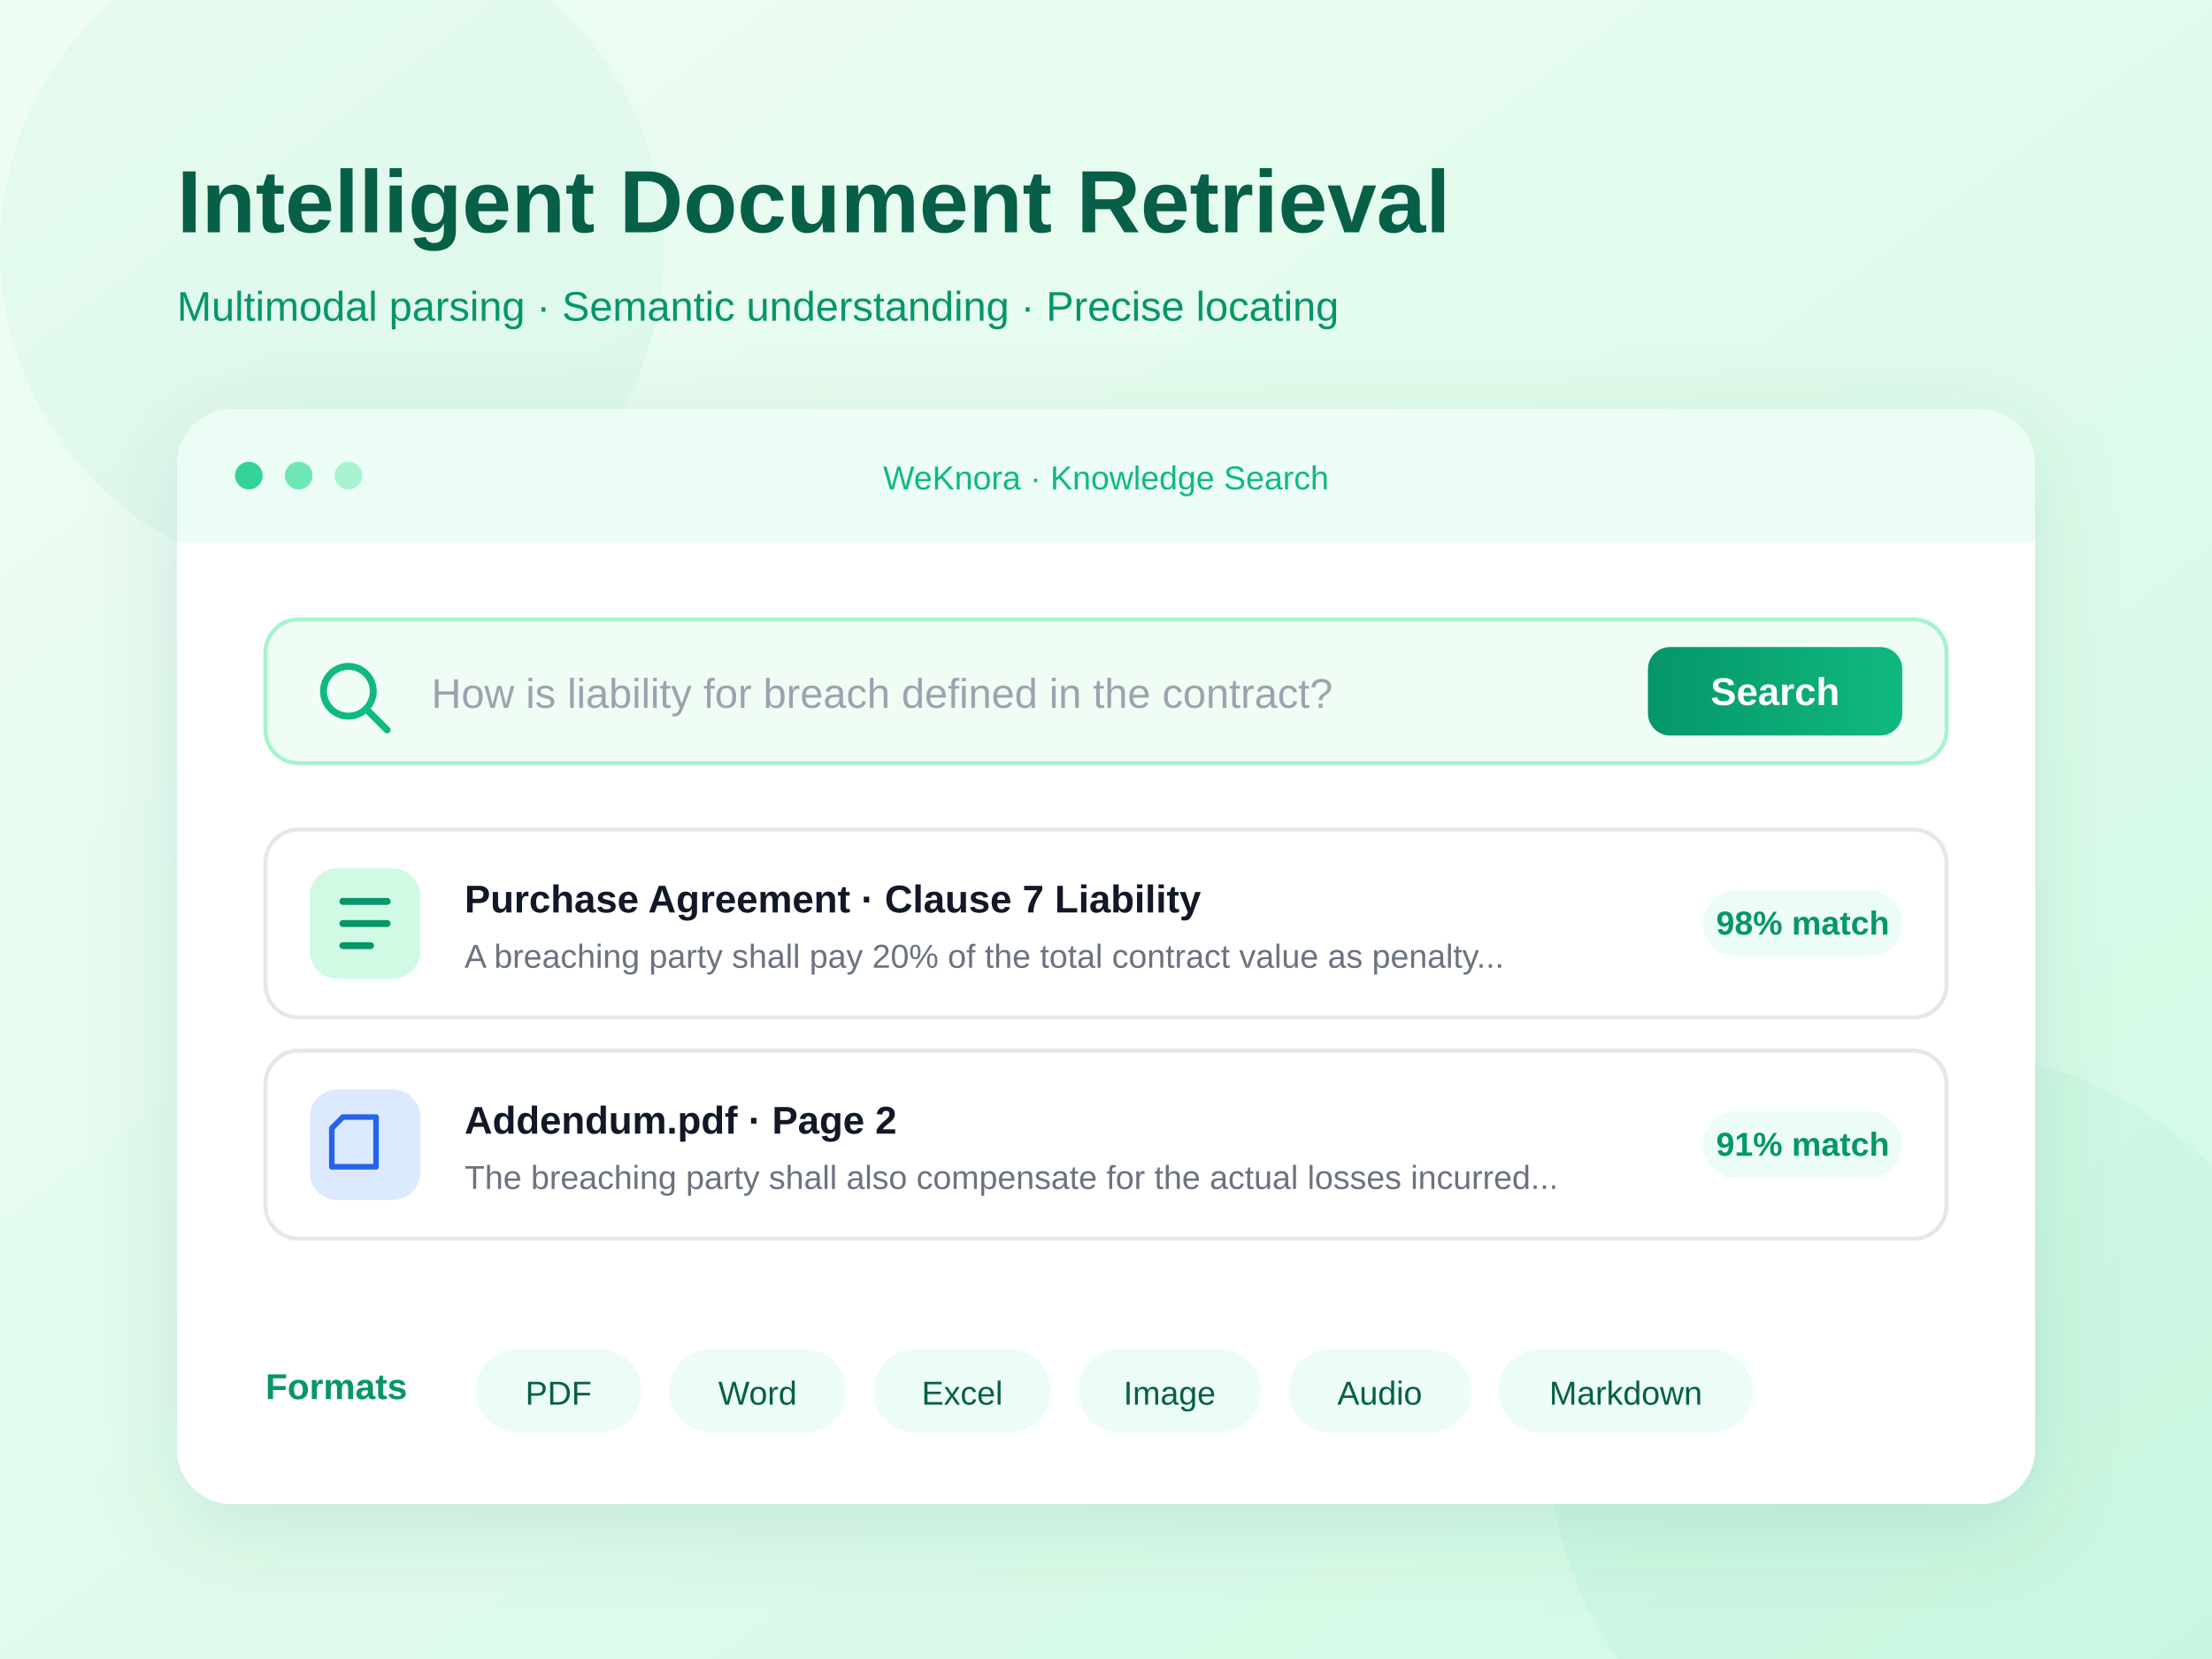
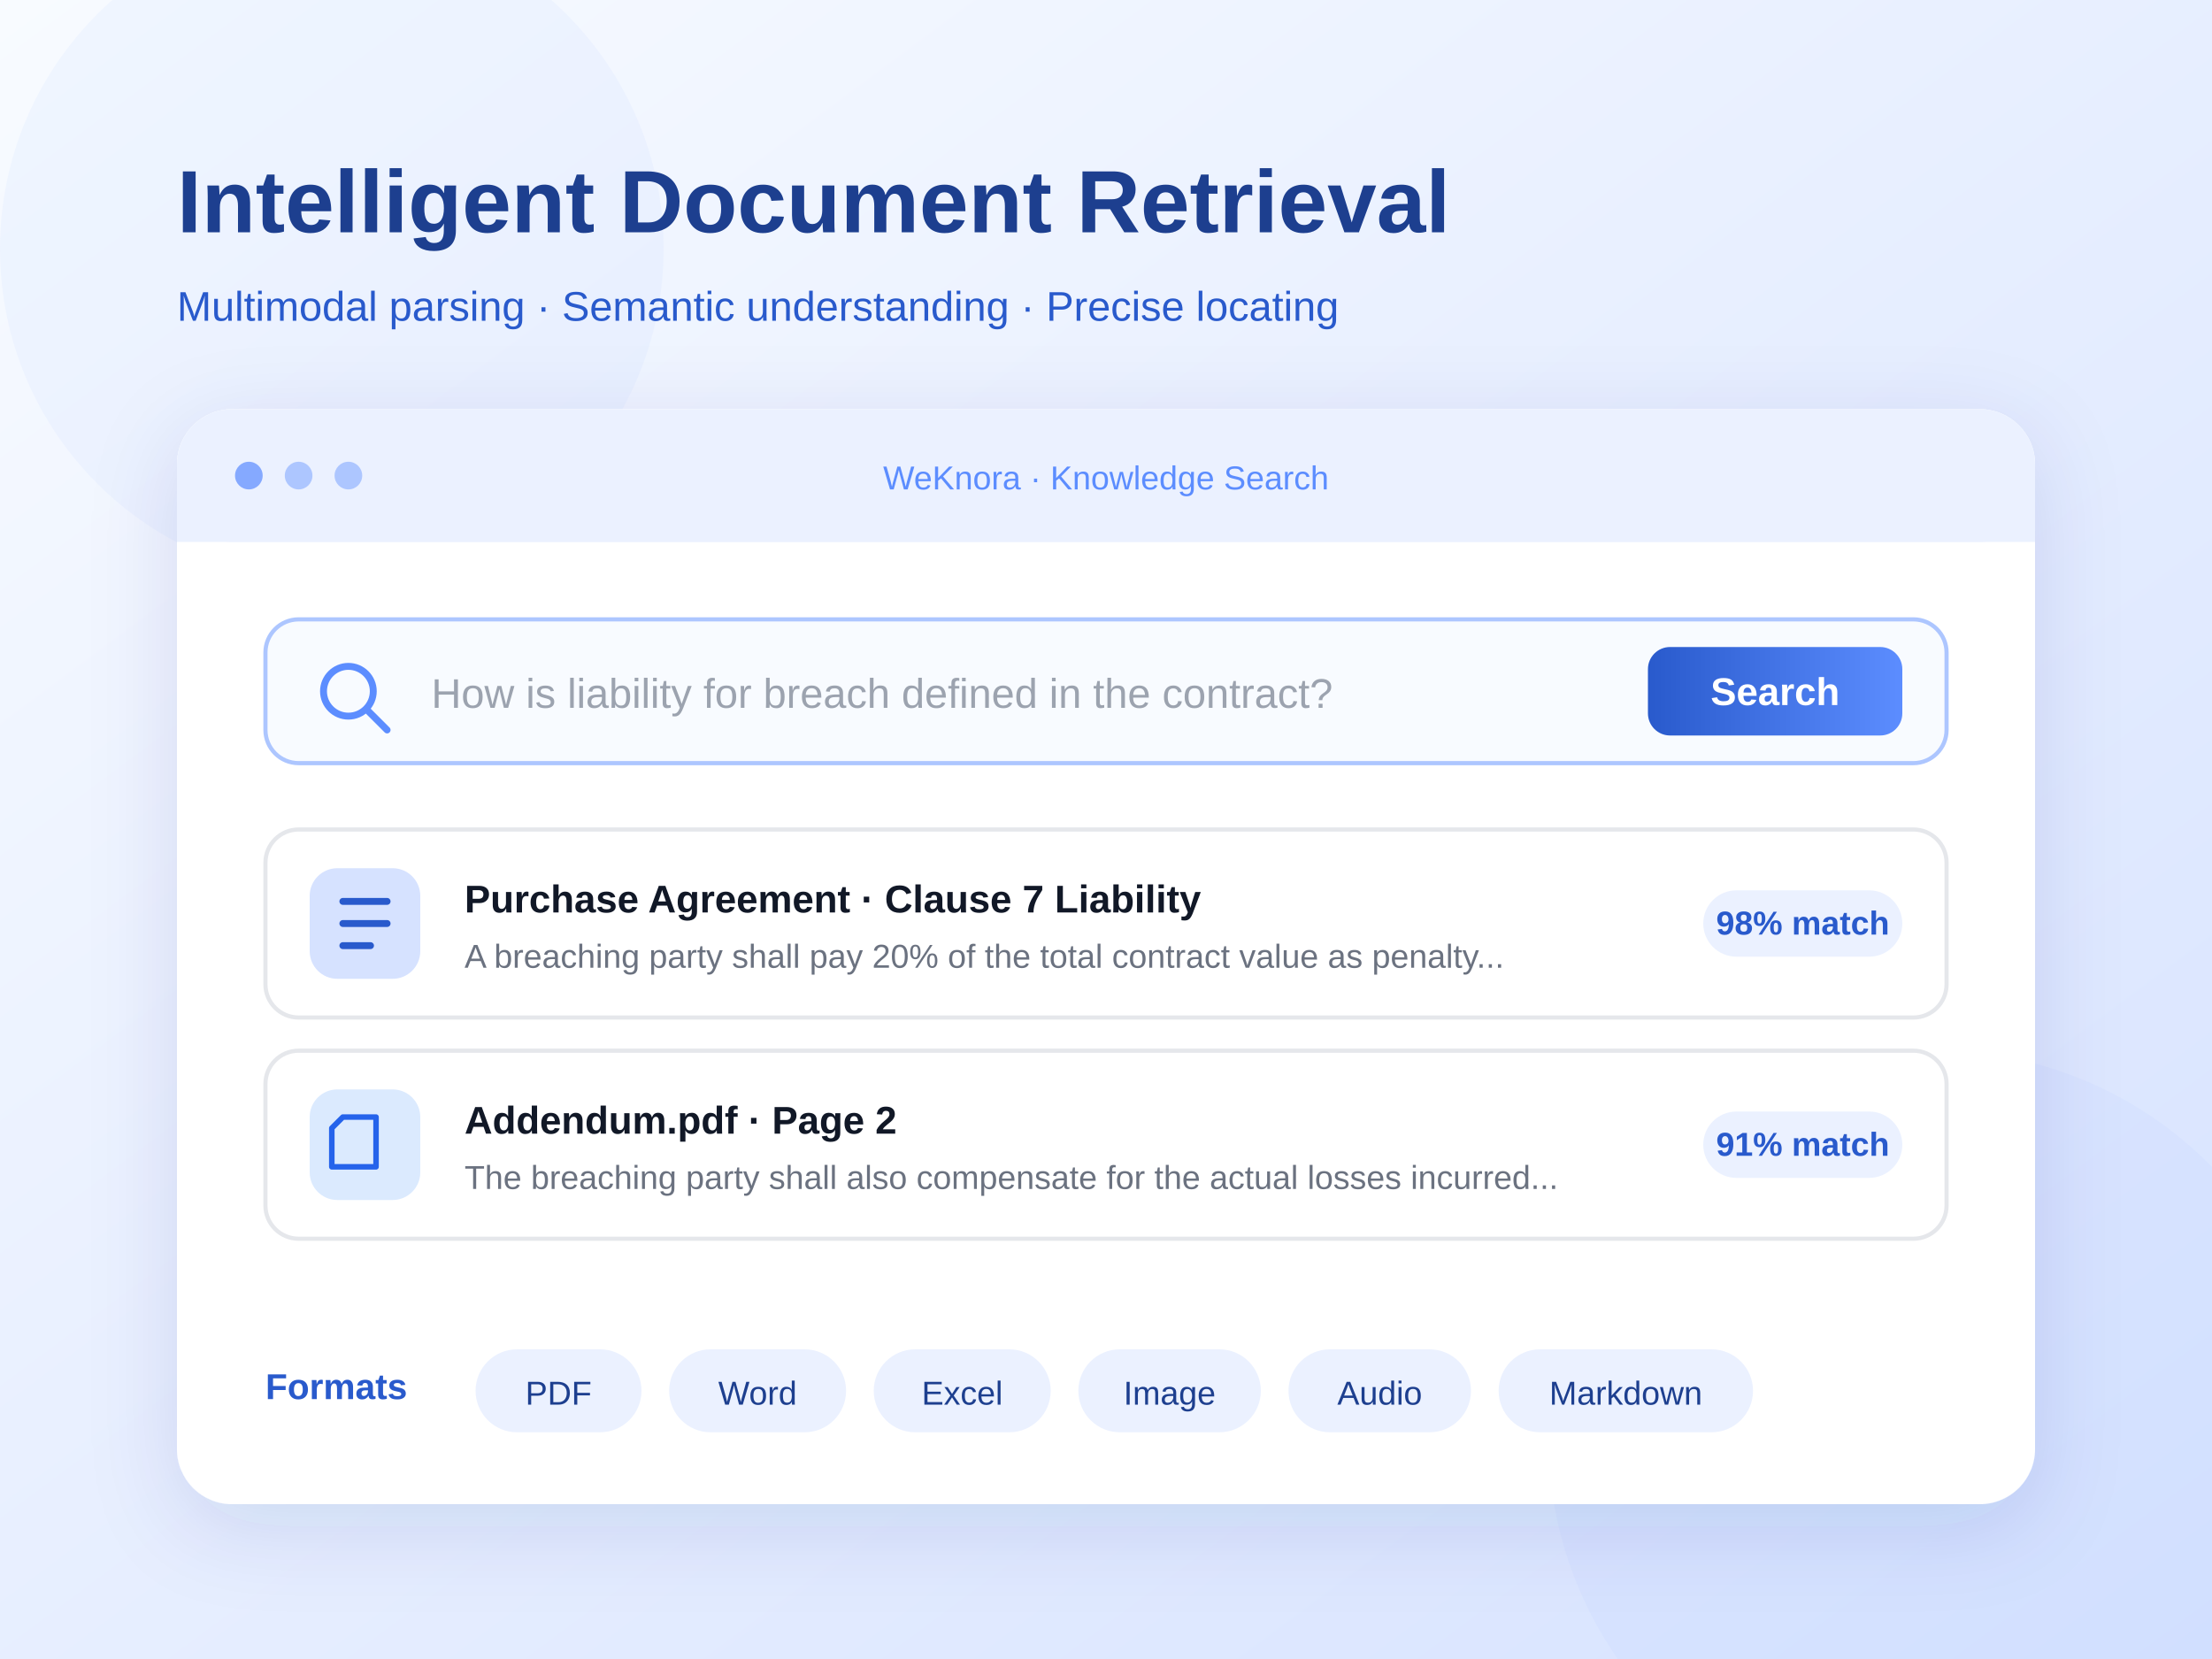
<svg xmlns="http://www.w3.org/2000/svg" viewBox="0 0 800 600">
  <defs>
    <linearGradient id="bg1" x1="0%" y1="0%" x2="100%" y2="100%">
-       <stop offset="0%" stop-color="#F0FDF4" />
-       <stop offset="100%" stop-color="#D1FAE5" />
+       <stop offset="0%" stop-color="#F8FBFF" />
+       <stop offset="100%" stop-color="#D6E2FF" />
    </linearGradient>
    <linearGradient id="brand1" x1="0%" y1="0%" x2="100%" y2="0%">
-       <stop offset="0%" stop-color="#059669" />
-       <stop offset="100%" stop-color="#10B981" />
+       <stop offset="0%" stop-color="#295ACC" />
+       <stop offset="100%" stop-color="#5C8DFF" />
    </linearGradient>
    <filter id="soft1" x="-20%" y="-20%" width="140%" height="140%">
-       <feDropShadow dx="0" dy="8" stdDeviation="16" flood-color="#065F46" flood-opacity="0.12" />
+       <feDropShadow dx="0" dy="8" stdDeviation="16" flood-color="#1D3F8F" flood-opacity="0.12" />
    </filter>
  </defs>
  <rect width="800" height="600" fill="url(#bg1)" />
-   <circle cx="120" cy="90" r="120" fill="#10B981" opacity="0.05" />
-   <circle cx="700" cy="520" r="140" fill="#34D399" opacity="0.06" />
-   <text x="64" y="84" font-family="Arial, sans-serif" font-size="32" font-weight="700" fill="#065F46">Intelligent Document Retrieval</text>
-   <text x="64" y="116" font-family="Arial, sans-serif" font-size="15" fill="#059669">Multimodal parsing · Semantic understanding · Precise locating</text>
+   <circle cx="120" cy="90" r="120" fill="#5C8DFF" opacity="0.05" />
+   <circle cx="700" cy="520" r="140" fill="#85A9FF" opacity="0.06" />
+   <text x="64" y="84" font-family="Arial, sans-serif" font-size="32" font-weight="700" fill="#1D3F8F">Intelligent Document Retrieval</text>
+   <text x="64" y="116" font-family="Arial, sans-serif" font-size="15" fill="#295ACC">Multimodal parsing · Semantic understanding · Precise locating</text>
  <g filter="url(#soft1)">
    <rect x="64" y="148" width="672" height="396" rx="20" fill="#FFFFFF" />
  </g>
-   <rect x="64" y="148" width="672" height="48" rx="20" fill="#ECFDF5" />
-   <rect x="64" y="176" width="672" height="20" fill="#ECFDF5" />
-   <circle cx="90" cy="172" r="5" fill="#34D399" />
-   <circle cx="108" cy="172" r="5" fill="#6EE7B7" />
-   <circle cx="126" cy="172" r="5" fill="#A7F3D0" />
-   <text x="400" y="177" font-family="Arial, sans-serif" font-size="12" fill="#10B981" text-anchor="middle">WeKnora · Knowledge Search</text>
+   <rect x="64" y="148" width="672" height="48" rx="20" fill="#EBF1FF" />
+   <rect x="64" y="176" width="672" height="20" fill="#EBF1FF" />
+   <circle cx="90" cy="172" r="5" fill="#85A9FF" />
+   <circle cx="108" cy="172" r="5" fill="#ADC6FF" />
+   <circle cx="126" cy="172" r="5" fill="#ADC6FF" />
+   <text x="400" y="177" font-family="Arial, sans-serif" font-size="12" fill="#5C8DFF" text-anchor="middle">WeKnora · Knowledge Search</text>
  <g transform="translate(96, 224)">
-     <rect width="608" height="52" rx="12" fill="#F0FDF4" stroke="#A7F3D0" stroke-width="1.5" />
-     <circle cx="30" cy="26" r="9" fill="none" stroke="#10B981" stroke-width="2.5" />
-     <line x1="37" y1="33" x2="44" y2="40" stroke="#10B981" stroke-width="2.5" stroke-linecap="round" />
+     <rect width="608" height="52" rx="12" fill="#F8FBFF" stroke="#ADC6FF" stroke-width="1.5" />
+     <circle cx="30" cy="26" r="9" fill="none" stroke="#5C8DFF" stroke-width="2.5" />
+     <line x1="37" y1="33" x2="44" y2="40" stroke="#5C8DFF" stroke-width="2.5" stroke-linecap="round" />
    <text x="60" y="32" font-family="Arial, sans-serif" font-size="15" fill="#9CA3AF">How is liability for breach defined in the contract?</text>
    <rect x="500" y="10" width="92" height="32" rx="8" fill="url(#brand1)" />
    <text x="546" y="31" font-family="Arial, sans-serif" font-size="14" font-weight="600" fill="#FFFFFF" text-anchor="middle">Search</text>
  </g>
  <g transform="translate(96, 300)">
    <rect width="608" height="68" rx="12" fill="#FFFFFF" stroke="#E5E7EB" stroke-width="1.5" />
-     <rect x="16" y="14" width="40" height="40" rx="10" fill="#D1FAE5" />
-     <path d="M28 26 H44 M28 34 H44 M28 42 H38" stroke="#059669" stroke-width="2.5" stroke-linecap="round" />
+     <rect x="16" y="14" width="40" height="40" rx="10" fill="#D6E2FF" />
+     <path d="M28 26 H44 M28 34 H44 M28 42 H38" stroke="#295ACC" stroke-width="2.5" stroke-linecap="round" />
    <text x="72" y="30" font-family="Arial, sans-serif" font-size="14" font-weight="600" fill="#111827">Purchase Agreement · Clause 7 Liability</text>
    <text x="72" y="50" font-family="Arial, sans-serif" font-size="12" fill="#6B7280">A breaching party shall pay 20% of the total contract value as penalty...</text>
-     <rect x="520" y="22" width="72" height="24" rx="12" fill="#ECFDF5" />
-     <text x="556" y="38" font-family="Arial, sans-serif" font-size="12" font-weight="600" fill="#059669" text-anchor="middle">98% match</text>
+     <rect x="520" y="22" width="72" height="24" rx="12" fill="#EBF1FF" />
+     <text x="556" y="38" font-family="Arial, sans-serif" font-size="12" font-weight="600" fill="#295ACC" text-anchor="middle">98% match</text>
  </g>
  <g transform="translate(96, 380)">
    <rect width="608" height="68" rx="12" fill="#FFFFFF" stroke="#E5E7EB" stroke-width="1.5" />
    <rect x="16" y="14" width="40" height="40" rx="10" fill="#DBEAFE" />
    <path d="M28 24 h12 v18 h-16 v-14 z" fill="none" stroke="#2563EB" stroke-width="2" stroke-linejoin="round" />
    <text x="72" y="30" font-family="Arial, sans-serif" font-size="14" font-weight="600" fill="#111827">Addendum.pdf · Page 2</text>
    <text x="72" y="50" font-family="Arial, sans-serif" font-size="12" fill="#6B7280">The breaching party shall also compensate for the actual losses incurred...</text>
-     <rect x="520" y="22" width="72" height="24" rx="12" fill="#ECFDF5" />
-     <text x="556" y="38" font-family="Arial, sans-serif" font-size="12" font-weight="600" fill="#059669" text-anchor="middle">91% match</text>
+     <rect x="520" y="22" width="72" height="24" rx="12" fill="#EBF1FF" />
+     <text x="556" y="38" font-family="Arial, sans-serif" font-size="12" font-weight="600" fill="#295ACC" text-anchor="middle">91% match</text>
  </g>
  <g transform="translate(96, 472)">
-     <text x="0" y="34" font-family="Arial, sans-serif" font-size="13" font-weight="600" fill="#059669">Formats</text>
-     <g font-family="Arial, sans-serif" font-size="12" fill="#065F46" text-anchor="middle">
-       <rect x="76" y="16" width="60" height="30" rx="15" fill="#ECFDF5" />
+     <text x="0" y="34" font-family="Arial, sans-serif" font-size="13" font-weight="600" fill="#295ACC">Formats</text>
+     <g font-family="Arial, sans-serif" font-size="12" fill="#1D3F8F" text-anchor="middle">
+       <rect x="76" y="16" width="60" height="30" rx="15" fill="#EBF1FF" />
      <text x="106" y="36">PDF</text>
-       <rect x="146" y="16" width="64" height="30" rx="15" fill="#ECFDF5" />
+       <rect x="146" y="16" width="64" height="30" rx="15" fill="#EBF1FF" />
      <text x="178" y="36">Word</text>
-       <rect x="220" y="16" width="64" height="30" rx="15" fill="#ECFDF5" />
+       <rect x="220" y="16" width="64" height="30" rx="15" fill="#EBF1FF" />
      <text x="252" y="36">Excel</text>
-       <rect x="294" y="16" width="66" height="30" rx="15" fill="#ECFDF5" />
+       <rect x="294" y="16" width="66" height="30" rx="15" fill="#EBF1FF" />
      <text x="327" y="36">Image</text>
-       <rect x="370" y="16" width="66" height="30" rx="15" fill="#ECFDF5" />
+       <rect x="370" y="16" width="66" height="30" rx="15" fill="#EBF1FF" />
      <text x="403" y="36">Audio</text>
-       <rect x="446" y="16" width="92" height="30" rx="15" fill="#ECFDF5" />
+       <rect x="446" y="16" width="92" height="30" rx="15" fill="#EBF1FF" />
      <text x="492" y="36">Markdown</text>
    </g>
  </g>
</svg>
